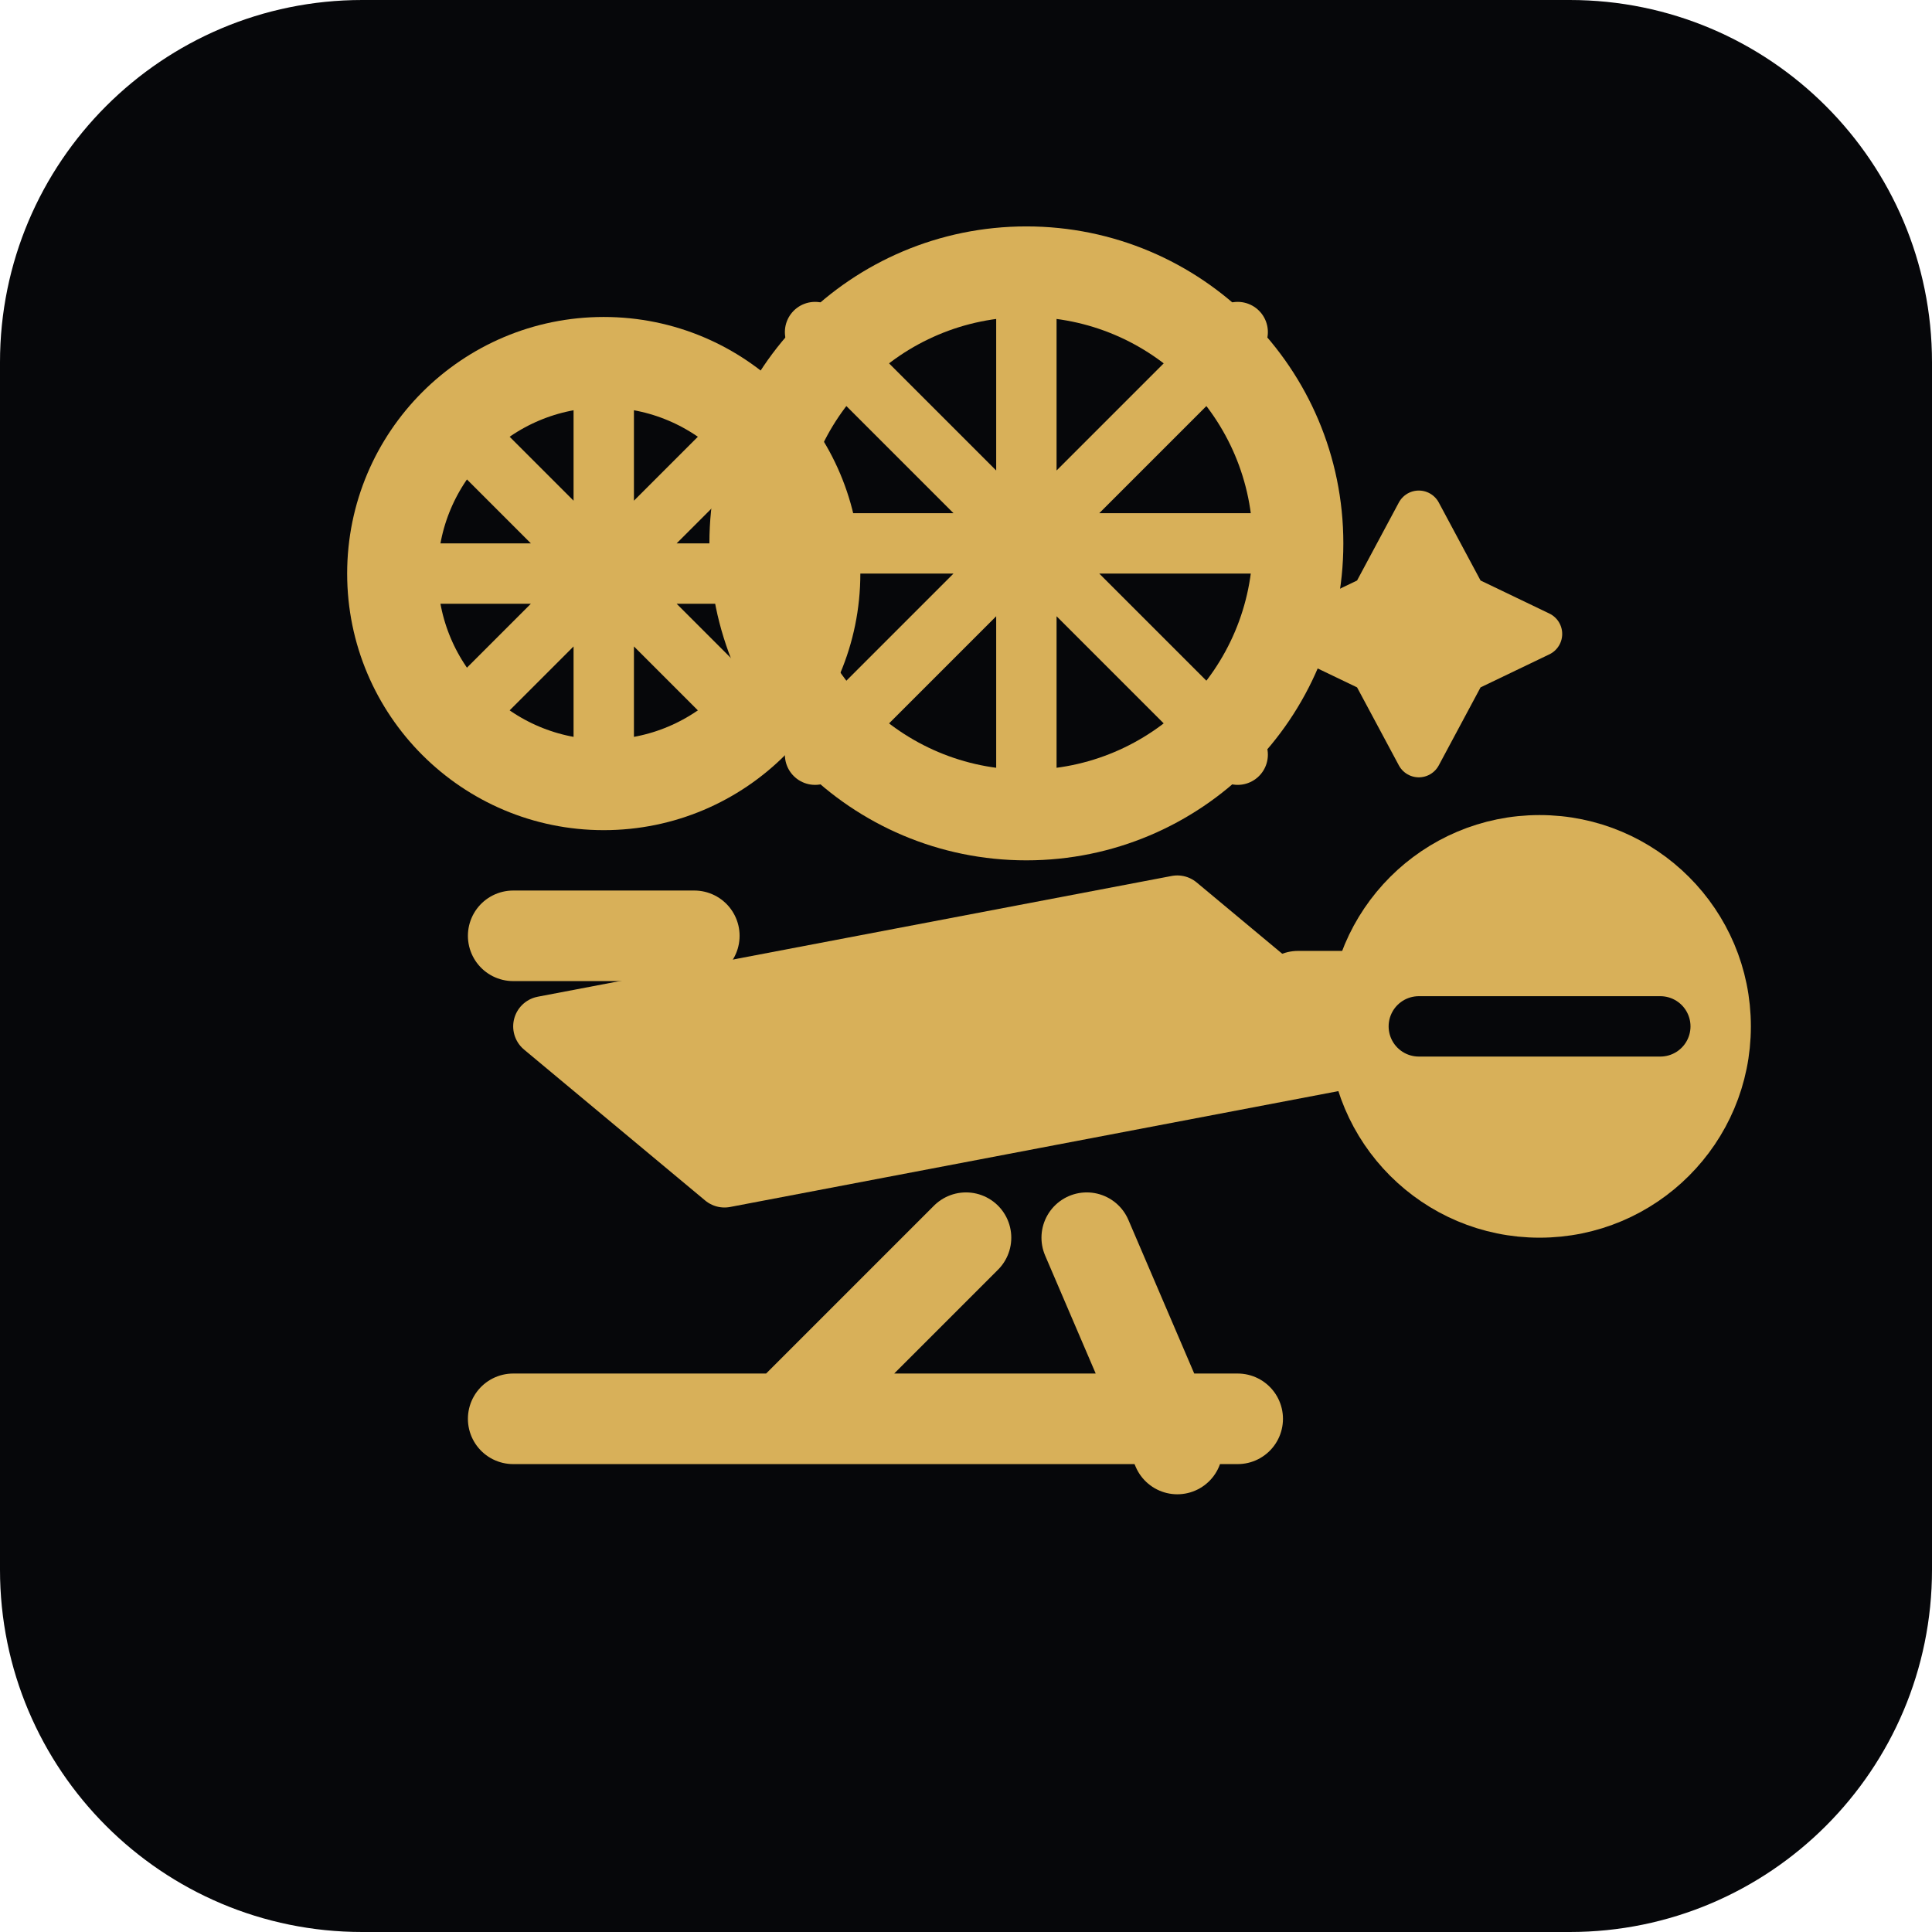
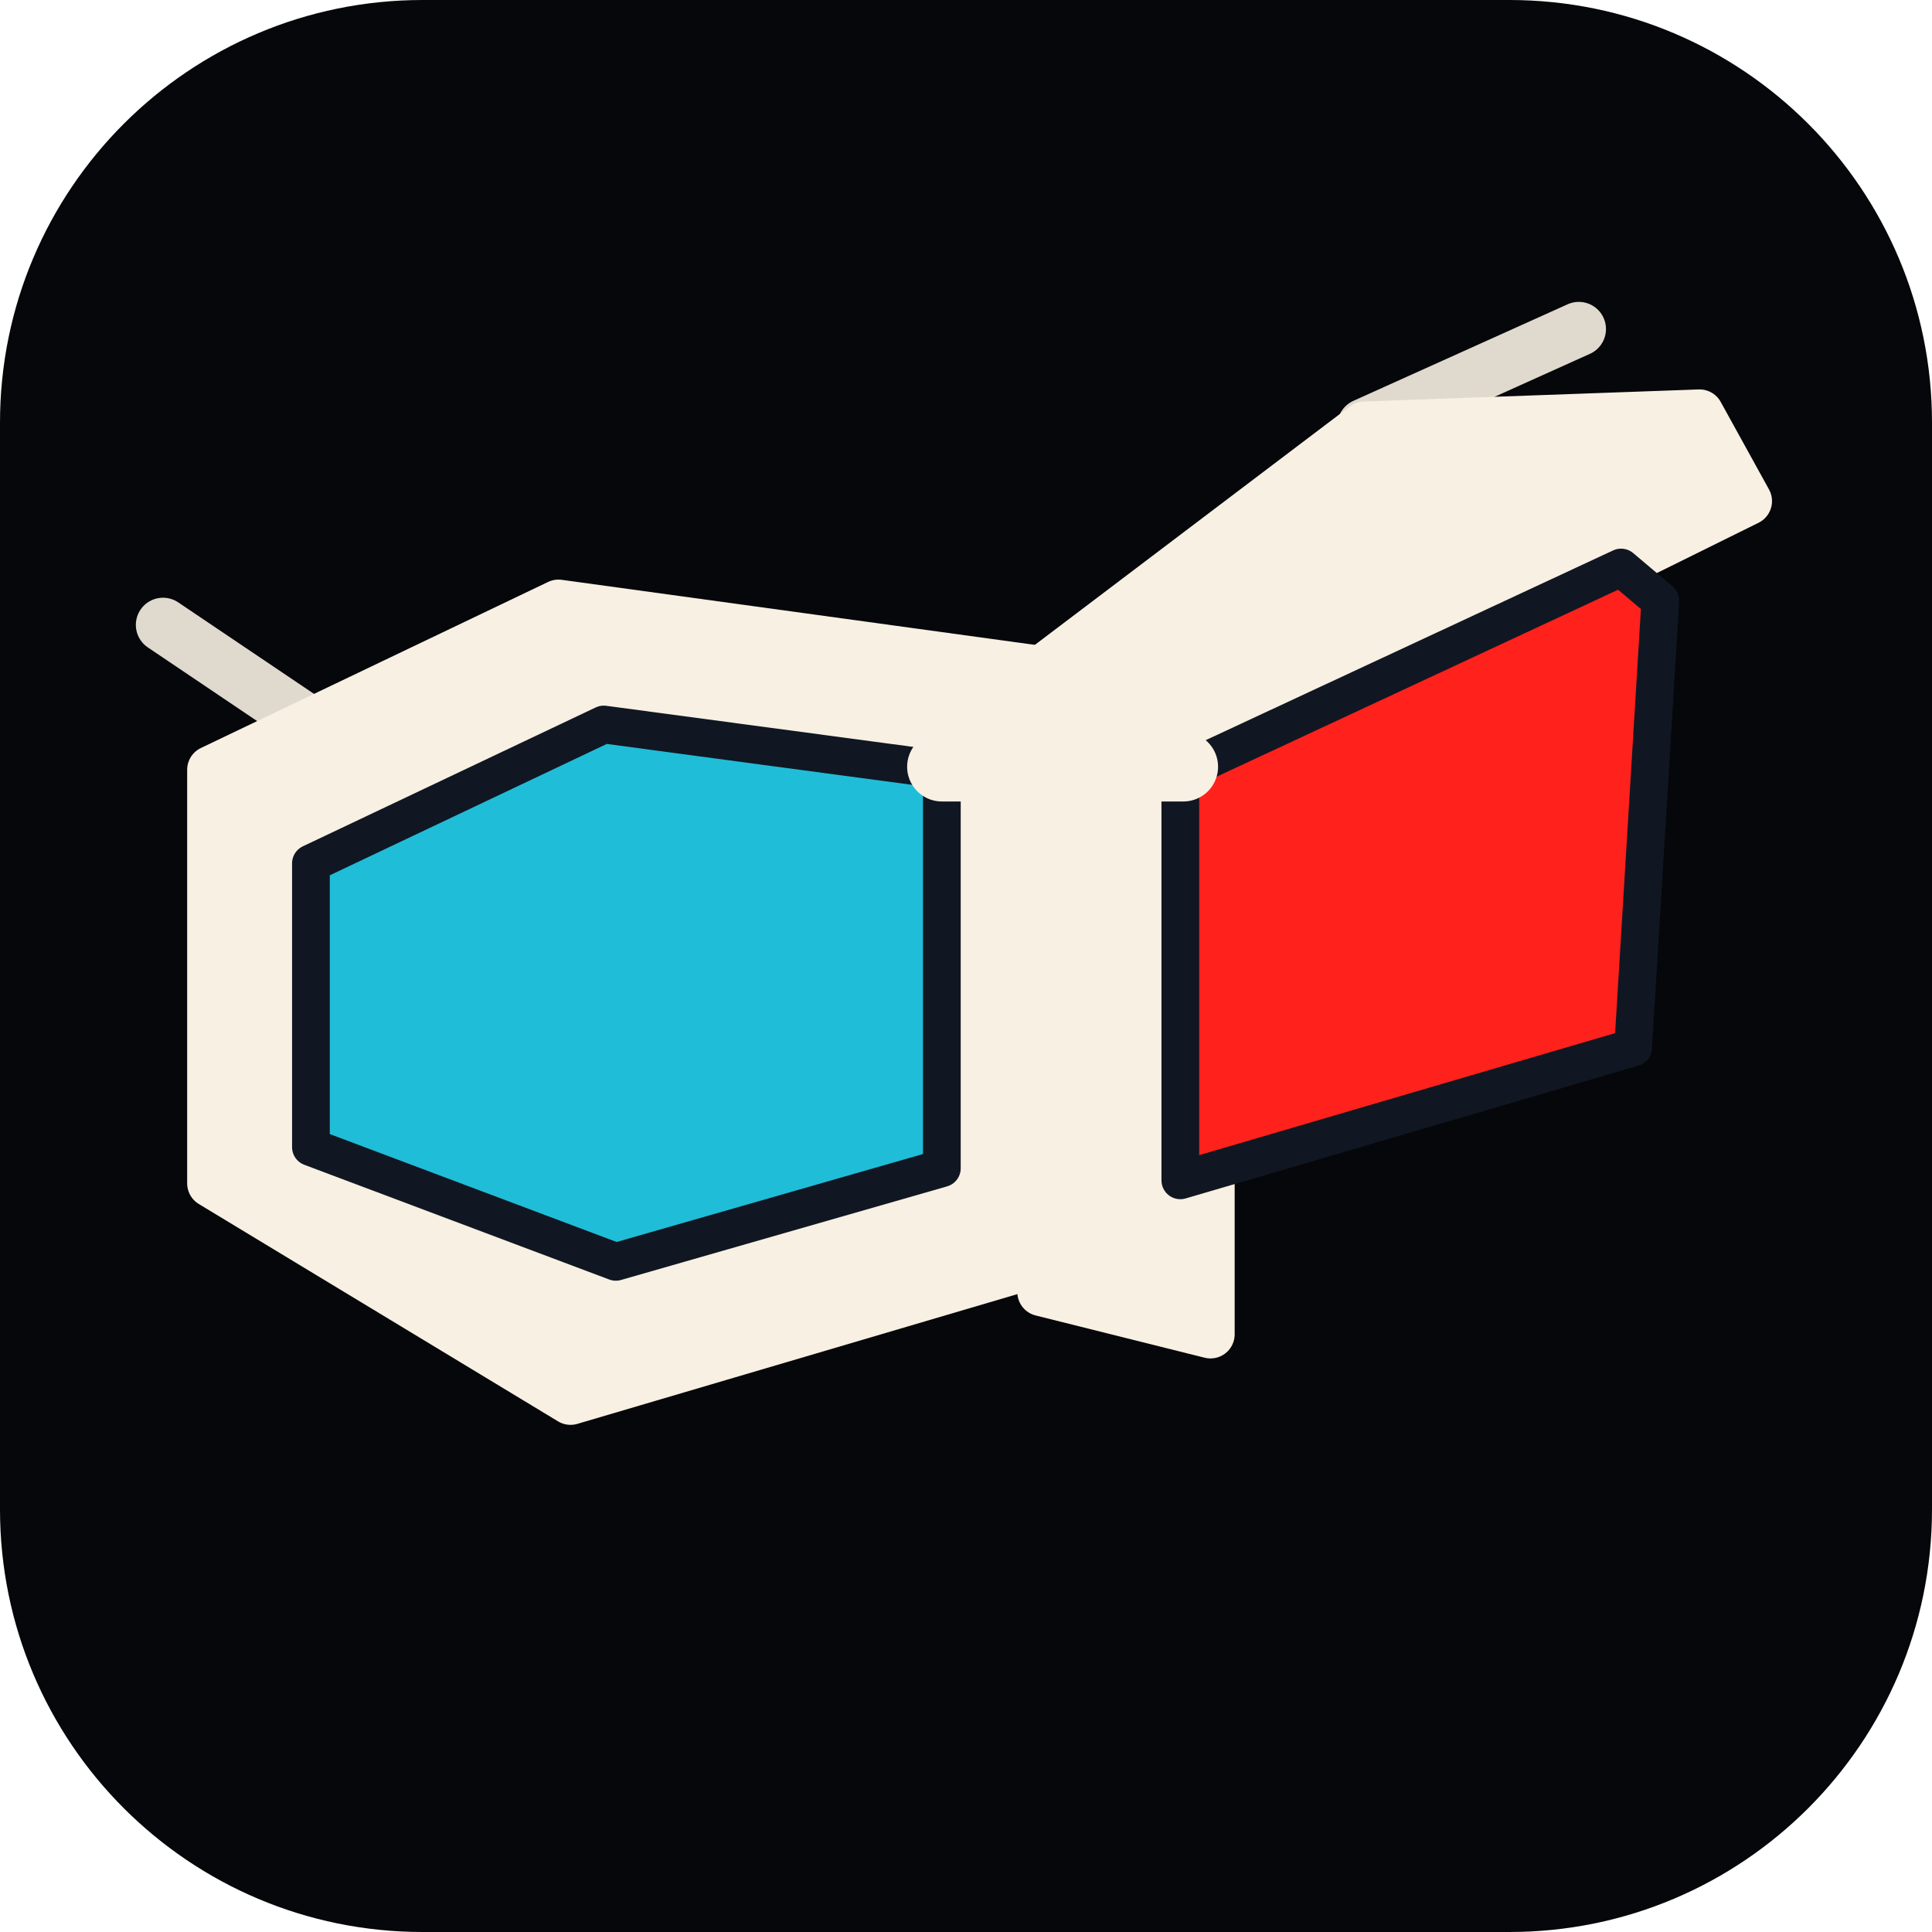
<svg xmlns="http://www.w3.org/2000/svg" viewBox="0 0 64 64">
-   <rect width="64" height="64" rx="12" fill="#06070a" />
-   <g fill="none" stroke="#d8b059" stroke-linecap="round" stroke-linejoin="round">
-     <circle cx="20" cy="19" r="7" stroke-width="3" />
-     <circle cx="34" cy="18" r="9" stroke-width="3" />
-     <path d="M20 12v14M13 19h14M15 14l10 10M15 24l10-10" stroke-width="2" />
-     <path d="M34 9v18M25 18h18M27 11l14 14M27 25l14-14" stroke-width="2" />
-     <path d="M17 31h6M43 33h4" stroke-width="3" />
-     <path d="M18 34l21-4 6 5-21 4Z" fill="#d8b059" stroke-width="2" />
-     <circle cx="51" cy="34" r="6" fill="#d8b059" stroke-width="2" />
-     <path d="M47 34h8" stroke="#06070a" stroke-width="2" />
-     <path d="M32 41l-6 6M36 41l3 7M17 47h24" stroke-width="3" />
-     <path d="M47 17l1.5 2.8L51 21l-2.5 1.2L47 25l-1.5-2.8L43 21l2.5-1.2Z" fill="#d8b059" stroke-width="1.5" />
+   <rect width="64" height="64" rx="14" fill="#06070a" />
+   <g stroke="#f7f0e3" stroke-linecap="round" stroke-linejoin="round">
+     <path d="M7 25.5 18.5 20l16 2.2v19.6l-15.6 4.6L7 39.2Z" fill="#f7f0e3" stroke-width="1.6" />
+     <path d="M10.3 28.6 20 24l11.2 1.5v13.2l-10.8 3.1-10.1-3.8Z" fill="#20bdd8" stroke="#101722" stroke-width="1.25" />
+     <path d="m34.5 22.2 10.7-8.1 11.1-.4 1.6 2.9-17.8 8.8v18.8l-5.6-1.4Z" fill="#f7f0e3" stroke-width="1.6" />
+     <path d="m39.1 25.6 14.6-6.8 1.3 1.1-.9 14.8-15 4.4Z" fill="#ff211b" stroke="#101722" stroke-width="1.25" />
+     <path d="M31.2 25.4h8" fill="none" stroke-width="2.3" />
+     <path d="m10 23.8-4.6-3.1M45.2 14.1l7.1-3.2" fill="none" stroke-width="1.8" opacity=".9" />
  </g>
</svg>
